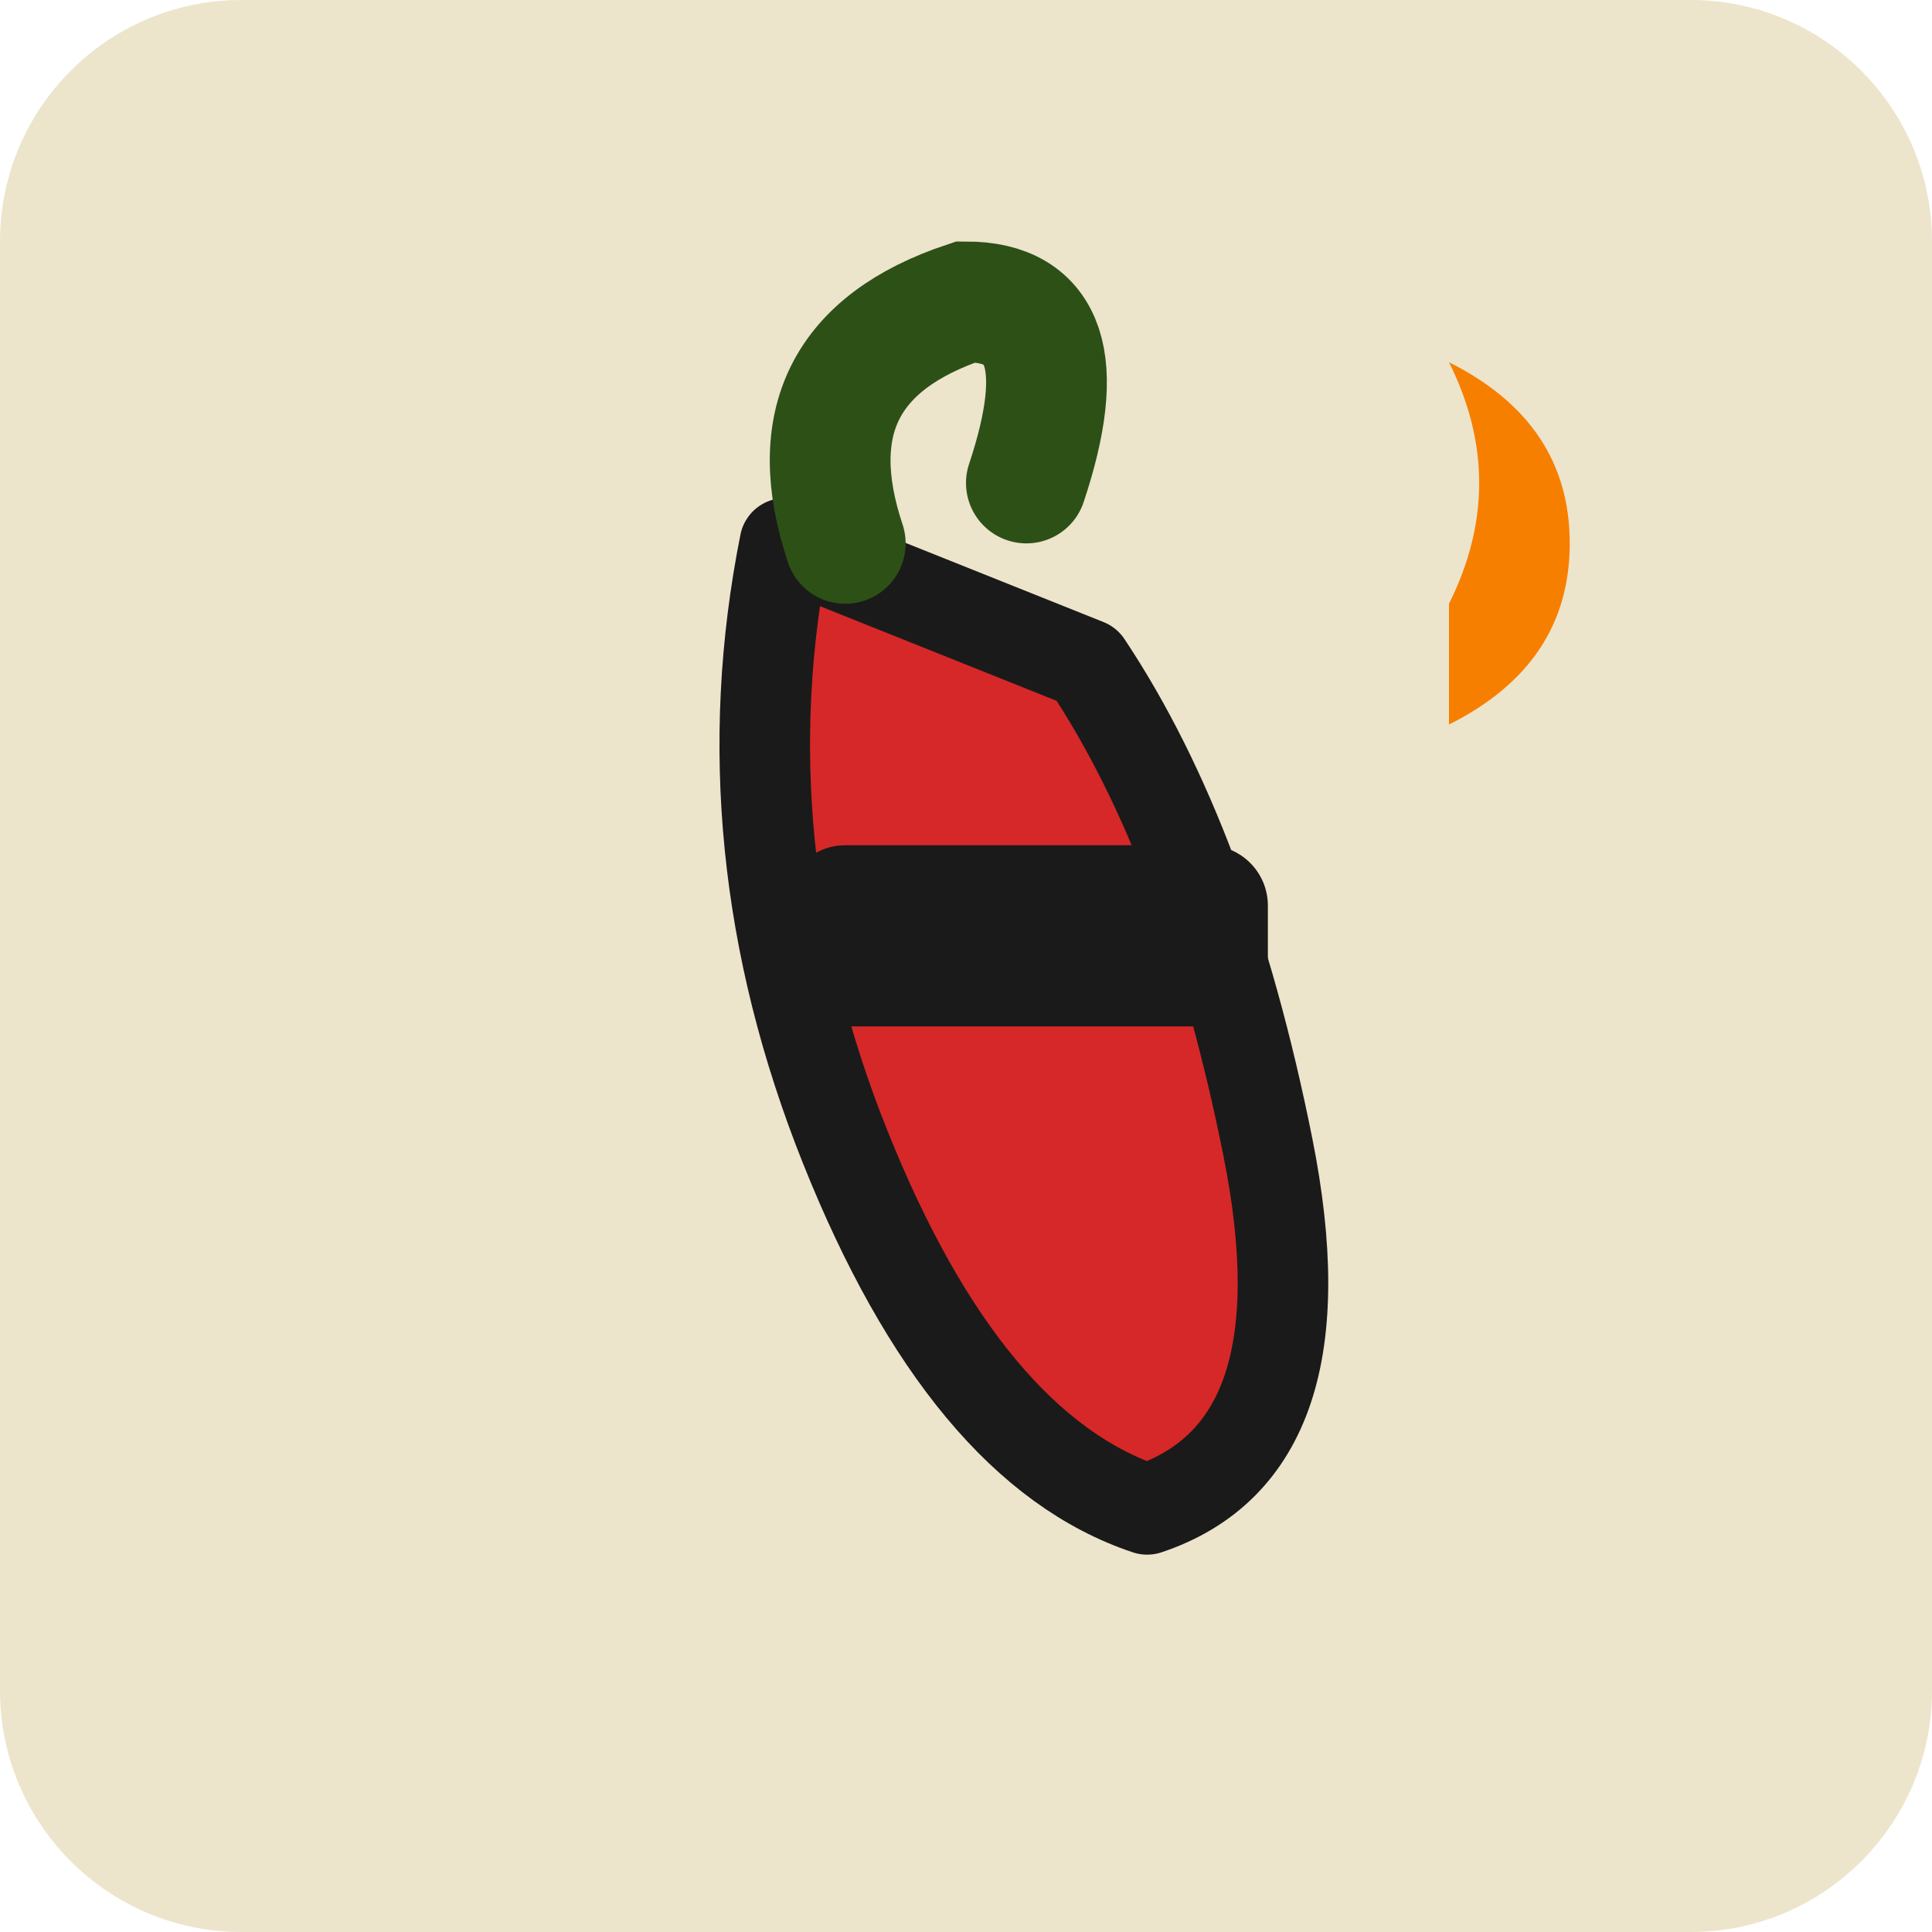
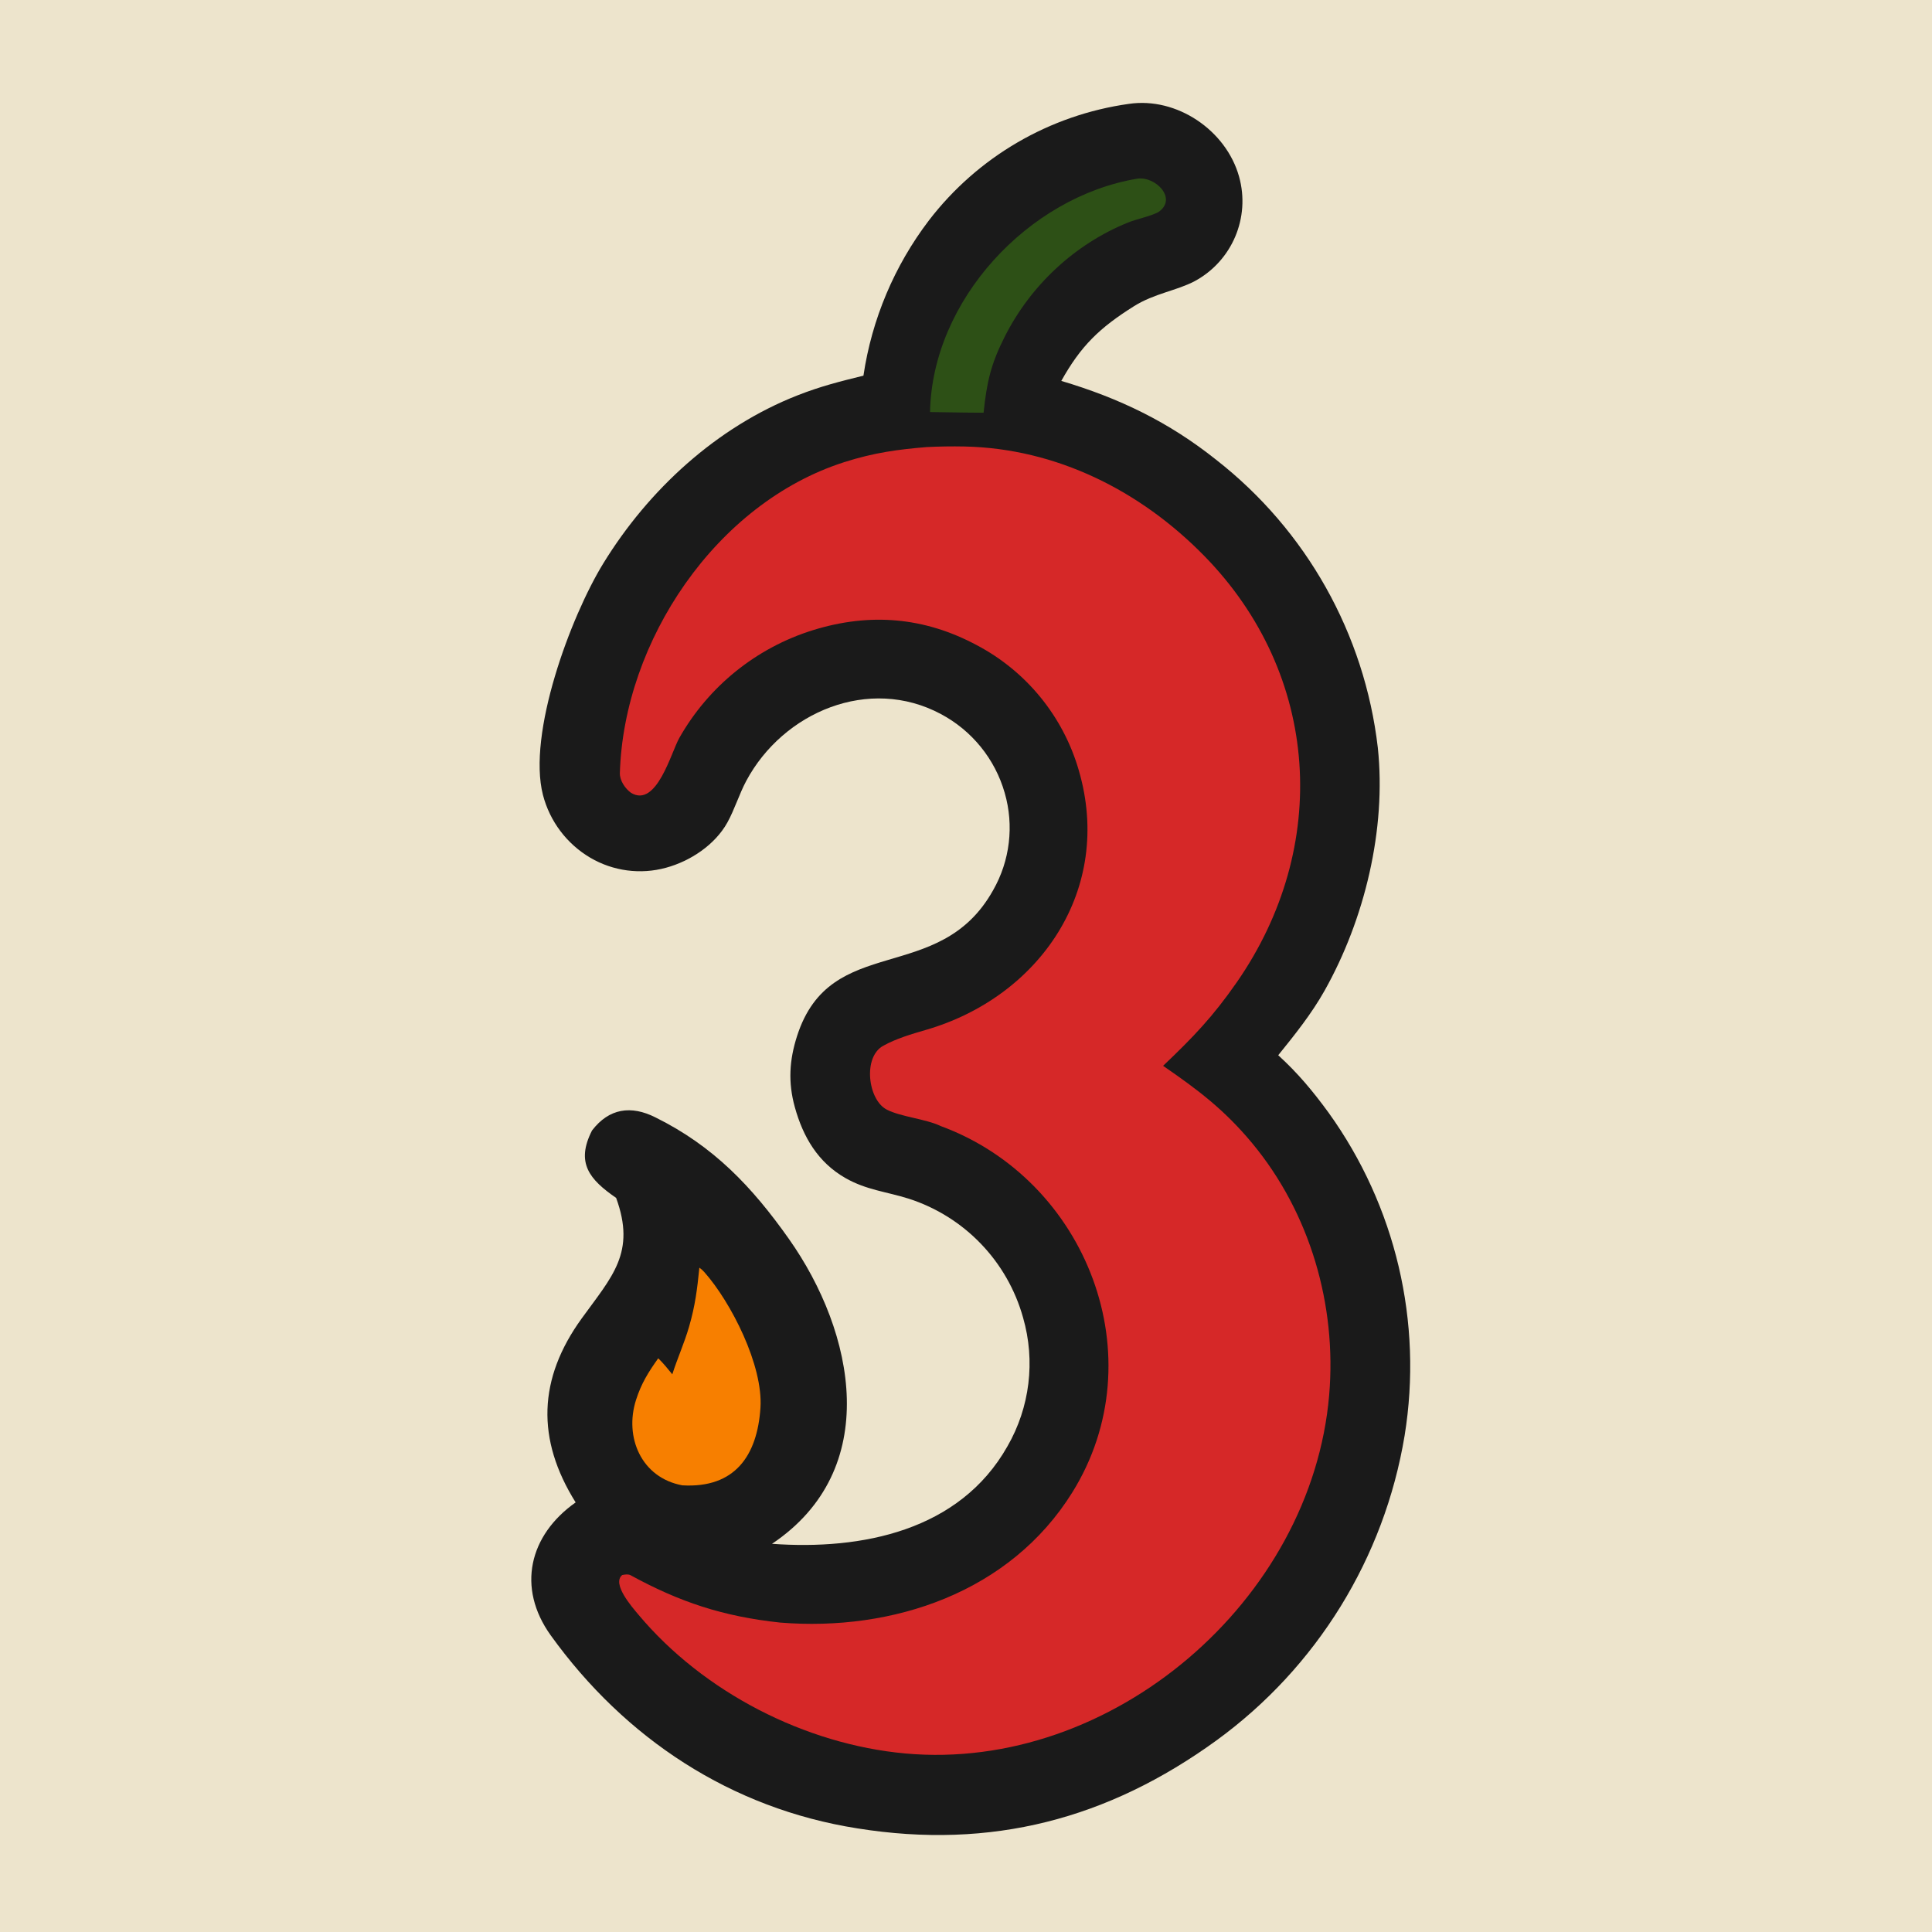
- <svg xmlns="http://www.w3.org/2000/svg" width="32" height="32" viewBox="0 0 32 32">
-   <rect width="32" height="32" rx="4" fill="#EDE4CC" />
-   <path d="M 13 9 Q 12 14, 14 19 Q 16 24, 19 25 Q 22 24, 21 19 Q 20 14, 18 11 Z" fill="#D62828" stroke="#1A1A1A" stroke-width="1.5" stroke-linejoin="round" />
-   <path d="M 14 9 Q 13 6, 16 5 Q 18 5, 17 8" fill="none" stroke="#2D5016" stroke-width="2" stroke-linecap="round" />
-   <rect x="13" y="14" width="8" height="3" fill="#1A1A1A" rx="1" />
-   <path d="M 24 10 Q 25 8, 24 6 Q 26 7, 26 9 Q 26 11, 24 12 Z" fill="#F77F00" />
+ <svg xmlns="http://www.w3.org/2000/svg" width="32" height="32" viewBox="376 375 1290 1290" role="img" aria-label="she3bo">
+   <path d="M 0 0 L 2048 0 L 2048 2048 L 0 2048 L 0 0 z" fill="rgb(237,228,204)" transform="translate(0,0)" />
+   <path d="M 1129.78 444.355 C 1161.75 439.618 1194.7 461.985 1203.33 492.933 C 1210.98 520.253 1198.69 549.233 1173.73 562.715 C 1161.66 569.099 1146.75 570.916 1133.15 579.458 C 1110.09 593.946 1097.7 605.937 1084.63 629.338 C 1123.28 640.826 1156.3 656.71 1187.99 681.956 C 1248.26 729.01 1287.15 798.26 1295.97 874.213 C 1301.74 928.538 1287.2 988.918 1260.33 1036.62 C 1251.68 1051.98 1240.53 1065.91 1229.47 1079.58 C 1242.55 1091.47 1252.64 1103.61 1263.05 1117.87 C 1307.9 1180.2 1326.17 1257.78 1313.86 1333.57 C 1300.32 1415.29 1255.18 1488.41 1188.18 1537.12 C 1115.86 1589.57 1037.96 1610.13 948.528 1595.82 C 864.128 1582.57 793.381 1535.9 743.785 1467.01 C 720.77 1435.04 729.402 1399.94 760.358 1378.16 C 733.945 1335.96 735.282 1295.58 764.405 1255.32 C 784.733 1227.21 800.731 1211.44 787.396 1174.84 C 769.628 1162.58 760.244 1151.47 771.3 1129.82 C 782.69 1114.95 797.408 1112.9 813.632 1121.08 C 852.452 1140.29 878.149 1167.39 902.72 1202.18 C 947.047 1264.96 965.353 1356.23 891.469 1405.81 C 951.394 1410.13 1016.73 1397.2 1048.65 1340.74 C 1063.66 1314.71 1067.43 1283.7 1059.12 1254.82 C 1048.63 1217.19 1019.94 1187.34 982.75 1175.36 C 967.891 1170.67 954.544 1169.6 940.504 1161.59 C 922.154 1151.12 912.213 1134.17 906.692 1114.19 C 902.136 1097.72 903.013 1082.85 908.231 1066.66 C 930.662 997.068 1003.17 1033.75 1039.1 969.416 C 1050.37 949.691 1053.16 926.246 1046.85 904.427 C 1040.39 881.823 1025.01 862.819 1004.25 851.782 C 956.364 826.14 898.968 850.338 874.307 896.347 C 869.593 905.142 866.464 915.538 861.673 924.179 C 853.387 939.124 836.862 950.019 820.661 954.404 C 803.601 959.08 785.375 956.662 770.124 947.7 C 754.456 938.467 743.094 923.394 738.531 905.79 C 728.035 865.03 756.781 787.041 778.911 751.037 C 809.067 701.975 854.46 660.164 908.553 638.959 C 924.069 632.876 936.621 629.757 952.52 625.832 C 958.12 588.129 973.167 552.455 996.262 522.132 C 1028.84 479.693 1076.79 451.759 1129.78 444.355 z" fill="rgb(26,26,26)" transform="translate(0,0)" />
+   <path d="M 994.9 673.502 C 1003.26 673.087 1011.63 672.962 1019.99 673.128 C 1081.35 674.416 1137.36 702.596 1179.95 746.038 C 1257.67 825.305 1264.59 940.488 1201.78 1030.9 C 1185.86 1053.81 1172.76 1067.49 1152.6 1086.66 C 1175.95 1102.72 1193.51 1115.96 1212.08 1138.31 C 1250.7 1184.87 1268.59 1246.34 1263.5 1306.39 C 1251.84 1443.84 1118.43 1558.29 980.529 1545.8 C 913.482 1539.73 845.596 1504.8 802.336 1453.17 C 797.966 1447.95 784.329 1432.46 791.465 1426.64 C 793.014 1426.31 795.485 1425.94 796.913 1426.72 C 829.833 1444.7 858.767 1454.31 896.835 1458.39 C 972.112 1464.52 1050.39 1438.32 1091.96 1371.51 C 1147.9 1281.63 1101.86 1162.94 1004.28 1126.93 C 994.044 1122.04 977.843 1120.83 968.158 1115.92 C 955.453 1109.47 951.9 1080.48 965.981 1073.14 C 974.364 1068.49 984.78 1065.39 994.06 1062.71 C 1070.2 1040.72 1119.59 968.907 1096.31 889.354 C 1085.91 853.382 1061.3 823.198 1028.17 805.761 C 993.109 786.989 956.868 784.017 919.001 795.701 C 881.099 807.443 849.11 833.213 829.568 867.747 C 824.116 877.359 814.449 914.554 797.412 904.423 C 793.492 901.679 789.738 896.149 789.885 891.209 C 792.51 802.975 854.088 710.962 939.653 683.588 C 959.502 677.237 975.653 675.075 994.9 673.502 z" fill="rgb(214,40,40)" transform="translate(0,0)" />
+   <path d="M 842.978 1221.42 C 844.197 1222.28 845.31 1223.28 846.294 1224.4 C 864.13 1244.52 885.648 1286.76 883.752 1315.07 C 881.632 1346.75 866.848 1368.83 831.574 1366.76 C 804.233 1361.7 792.684 1334.64 800.703 1309.65 C 804.238 1298.64 808.869 1291.28 815.504 1281.93 C 819.197 1285.55 821.646 1288.66 824.897 1292.63 C 828.265 1282.07 832.899 1271.88 836.109 1260.8 C 840.228 1246.58 841.5 1235.89 842.978 1221.42 z" fill="rgb(247,127,0)" transform="translate(0,0)" />
+   <path d="M 1135.33 494.309 C 1147.42 492.424 1162.66 507.705 1149.33 516.693 C 1143.26 519.732 1135.21 521.139 1129.08 523.626 C 1093.59 538.021 1064.22 565.507 1046.94 599.631 C 1037.51 618.255 1034.9 630.157 1032.74 650.584 L 1020.11 650.473 L 996.992 650.129 C 998.39 575.506 1062.64 506.402 1135.33 494.309 z" fill="rgb(45,80,22)" transform="translate(0,0)" />
</svg>
